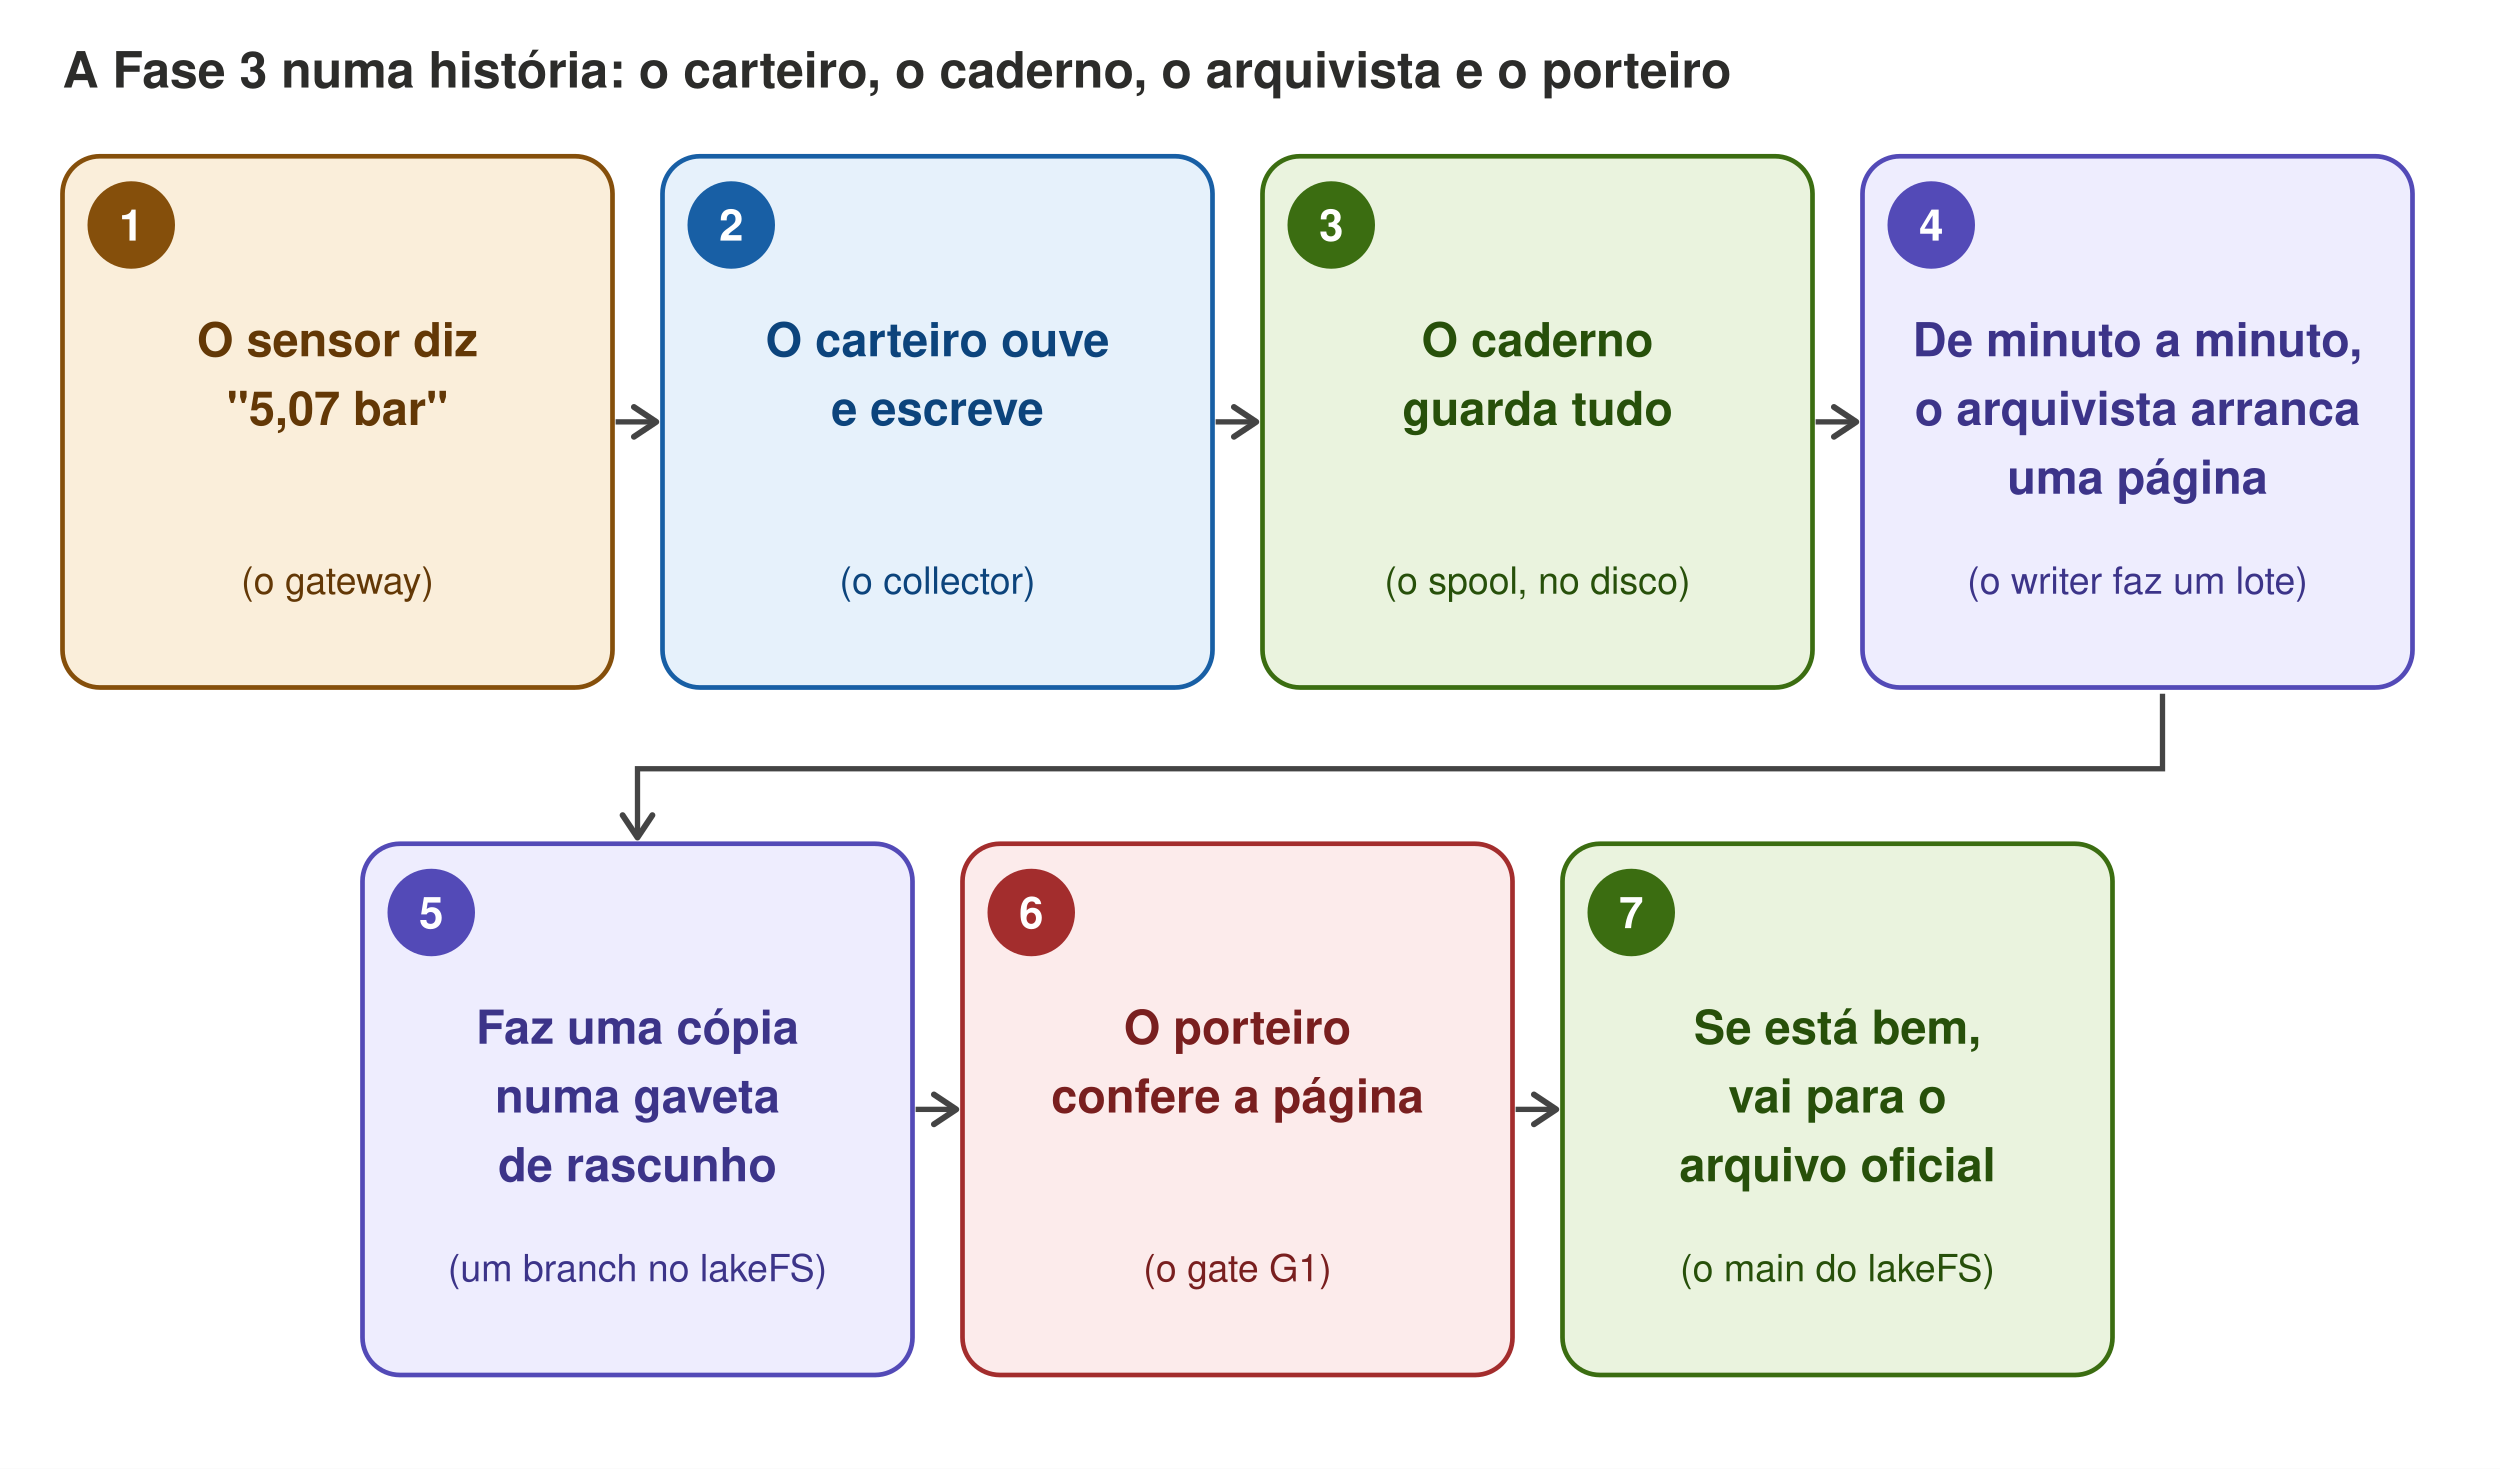
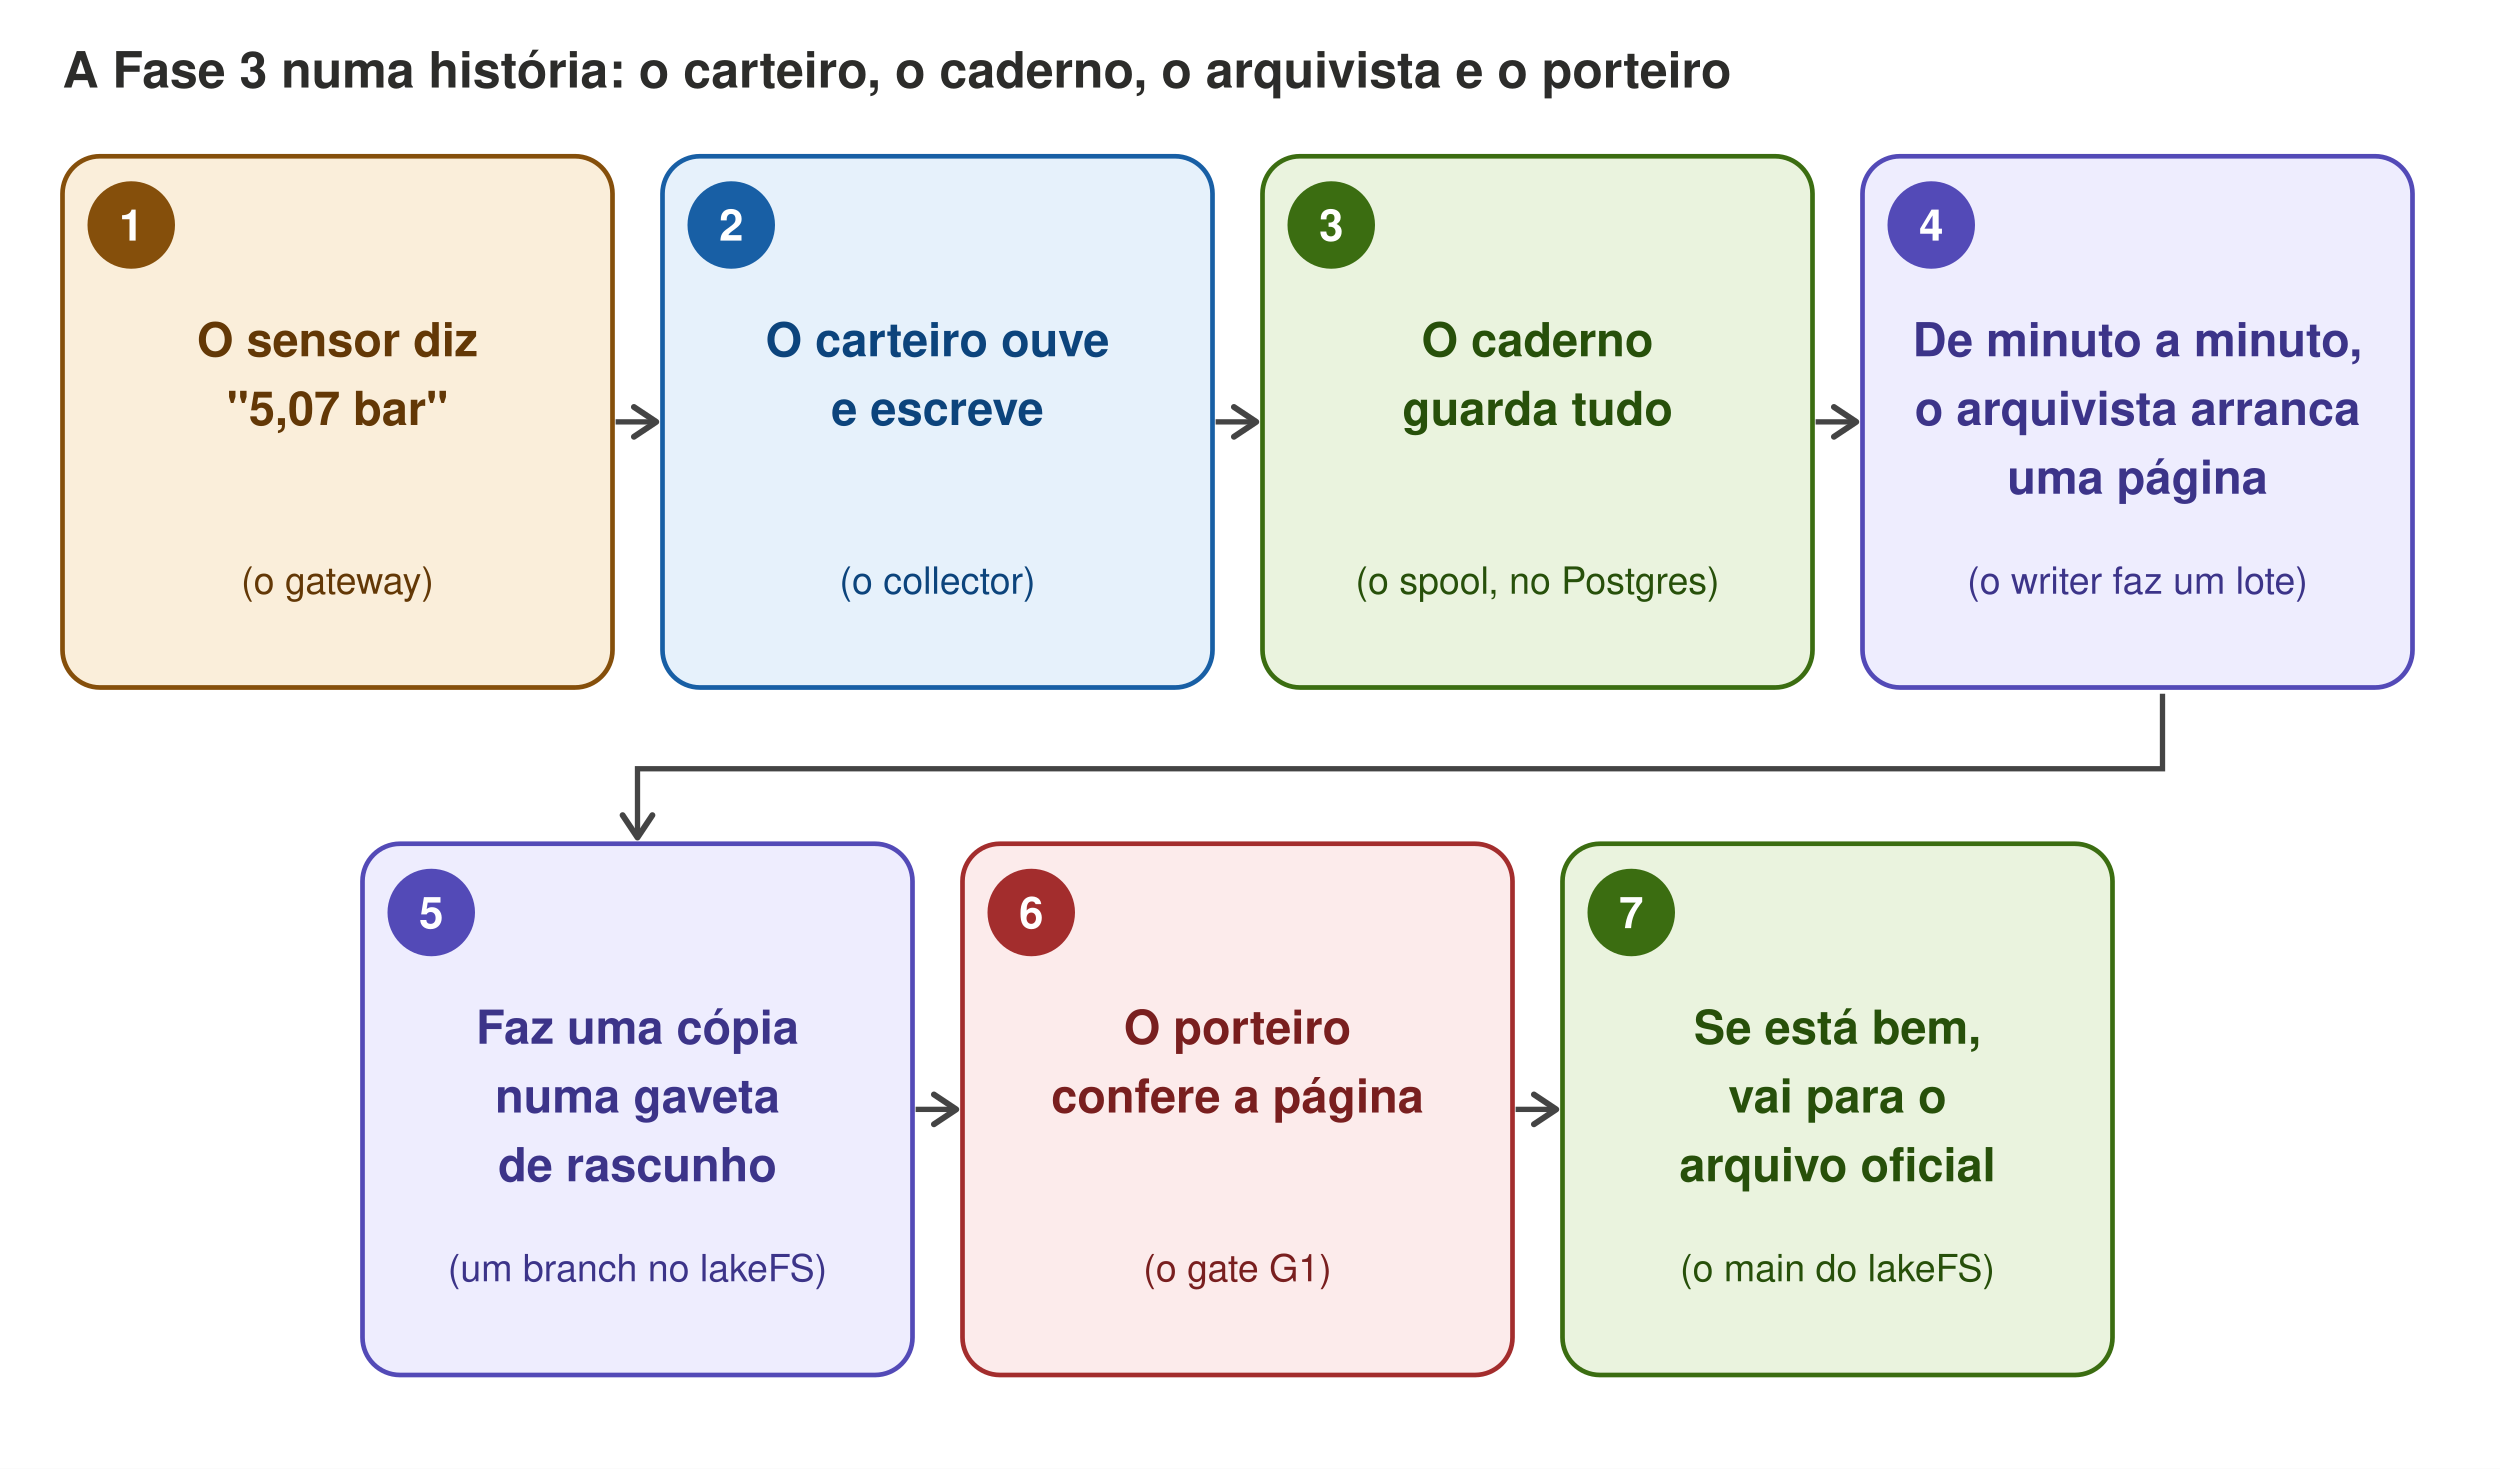
<svg xmlns="http://www.w3.org/2000/svg" viewBox="0 0 800 470" width="800" height="470" font-family="Helvetica, Arial, sans-serif" font-size="14">
  <defs>
    <marker id="a" viewBox="0 0 10 10" refX="8" refY="5" markerWidth="7" markerHeight="7" orient="auto-start-reverse">
      <path d="M2 1L8 5L2 9" fill="none" stroke="#444" stroke-width="1.6" stroke-linecap="round" stroke-linejoin="round" />
    </marker>
  </defs>
  <rect width="800" height="470" fill="#ffffff" />
  <text x="20" y="28" font-weight="bold" font-size="16" fill="#2c2c2a">A Fase 3 numa história: o carteiro, o caderno, o arquivista e o porteiro</text>
  <rect x="20" y="50" width="176" height="170" rx="12" fill="#faeeda" stroke="#854f0b" stroke-width="1.5" />
  <circle cx="42" cy="72" r="14" fill="#854f0b" />
  <text x="42" y="77" text-anchor="middle" font-size="14" font-weight="bold" fill="#fff">1</text>
  <text x="108.0" y="114" text-anchor="middle" font-size="15" font-weight="bold" fill="#633806">O sensor diz</text>
  <text x="108.0" y="136" text-anchor="middle" font-size="15" font-weight="bold" fill="#633806">"5,07 bar"</text>
  <text x="108.0" y="190" text-anchor="middle" font-size="12" fill="#633806">(o gateway)</text>
  <path d="M197 135 H210" stroke="#444" stroke-width="1.7" fill="none" marker-end="url(#a)" />
  <rect x="212" y="50" width="176" height="170" rx="12" fill="#e6f1fb" stroke="#185fa5" stroke-width="1.5" />
  <circle cx="234" cy="72" r="14" fill="#185fa5" />
  <text x="234" y="77" text-anchor="middle" font-size="14" font-weight="bold" fill="#fff">2</text>
  <text x="300.0" y="114" text-anchor="middle" font-size="15" font-weight="bold" fill="#0c447c">O carteiro ouve</text>
  <text x="300.0" y="136" text-anchor="middle" font-size="15" font-weight="bold" fill="#0c447c">e escreve</text>
  <text x="300.0" y="190" text-anchor="middle" font-size="12" fill="#0c447c">(o collector)</text>
  <path d="M389 135 H402" stroke="#444" stroke-width="1.7" fill="none" marker-end="url(#a)" />
  <rect x="404" y="50" width="176" height="170" rx="12" fill="#eaf3de" stroke="#3b6d11" stroke-width="1.5" />
  <circle cx="426" cy="72" r="14" fill="#3b6d11" />
  <text x="426" y="77" text-anchor="middle" font-size="14" font-weight="bold" fill="#fff">3</text>
  <text x="492.0" y="114" text-anchor="middle" font-size="15" font-weight="bold" fill="#27500a">O caderno</text>
  <text x="492.0" y="136" text-anchor="middle" font-size="15" font-weight="bold" fill="#27500a">guarda tudo</text>
-   <text x="492.0" y="190" text-anchor="middle" font-size="12" fill="#27500a">(o spool, no disco)</text>
+   <text x="492.0" y="190" text-anchor="middle" font-size="12" fill="#27500a">(o spool, no Postgres)</text>
  <path d="M581 135 H594" stroke="#444" stroke-width="1.7" fill="none" marker-end="url(#a)" />
  <rect x="596" y="50" width="176" height="170" rx="12" fill="#eeedfe" stroke="#534ab7" stroke-width="1.5" />
  <circle cx="618" cy="72" r="14" fill="#534ab7" />
  <text x="618" y="77" text-anchor="middle" font-size="14" font-weight="bold" fill="#fff">4</text>
  <text x="684.0" y="114" text-anchor="middle" font-size="15" font-weight="bold" fill="#3c3489">De minuto a minuto,</text>
  <text x="684.0" y="136" text-anchor="middle" font-size="15" font-weight="bold" fill="#3c3489">o arquivista arranca</text>
  <text x="684.0" y="158" text-anchor="middle" font-size="15" font-weight="bold" fill="#3c3489">uma página</text>
  <text x="684.0" y="190" text-anchor="middle" font-size="12" fill="#3c3489">(o writer faz um lote)</text>
  <rect x="116" y="270" width="176" height="170" rx="12" fill="#eeedfe" stroke="#534ab7" stroke-width="1.5" />
  <circle cx="138" cy="292" r="14" fill="#534ab7" />
  <text x="138" y="297" text-anchor="middle" font-size="14" font-weight="bold" fill="#fff">5</text>
  <text x="204.0" y="334" text-anchor="middle" font-size="15" font-weight="bold" fill="#3c3489">Faz uma cópia</text>
  <text x="204.0" y="356" text-anchor="middle" font-size="15" font-weight="bold" fill="#3c3489">numa gaveta</text>
  <text x="204.0" y="378" text-anchor="middle" font-size="15" font-weight="bold" fill="#3c3489">de rascunho</text>
  <text x="204.0" y="410" text-anchor="middle" font-size="12" fill="#3c3489">(um branch no lakeFS)</text>
  <path d="M293 355 H306" stroke="#444" stroke-width="1.7" fill="none" marker-end="url(#a)" />
  <rect x="308" y="270" width="176" height="170" rx="12" fill="#fcebeb" stroke="#a32d2d" stroke-width="1.5" />
  <circle cx="330" cy="292" r="14" fill="#a32d2d" />
  <text x="330" y="297" text-anchor="middle" font-size="14" font-weight="bold" fill="#fff">6</text>
  <text x="396.0" y="334" text-anchor="middle" font-size="15" font-weight="bold" fill="#791f1f">O porteiro</text>
  <text x="396.0" y="356" text-anchor="middle" font-size="15" font-weight="bold" fill="#791f1f">confere a página</text>
  <text x="396.0" y="410" text-anchor="middle" font-size="12" fill="#791f1f">(o gate G1)</text>
  <path d="M485 355 H498" stroke="#444" stroke-width="1.7" fill="none" marker-end="url(#a)" />
  <rect x="500" y="270" width="176" height="170" rx="12" fill="#eaf3de" stroke="#3b6d11" stroke-width="1.5" />
  <circle cx="522" cy="292" r="14" fill="#3b6d11" />
  <text x="522" y="297" text-anchor="middle" font-size="14" font-weight="bold" fill="#fff">7</text>
  <text x="588.0" y="334" text-anchor="middle" font-size="15" font-weight="bold" fill="#27500a">Se está bem,</text>
  <text x="588.0" y="356" text-anchor="middle" font-size="15" font-weight="bold" fill="#27500a">vai para o</text>
  <text x="588.0" y="378" text-anchor="middle" font-size="15" font-weight="bold" fill="#27500a">arquivo oficial</text>
  <text x="588.0" y="410" text-anchor="middle" font-size="12" fill="#27500a">(o main do lakeFS)</text>
  <path d="M692 222 V246 H204 V268" stroke="#444" stroke-width="1.7" fill="none" marker-end="url(#a)" />
</svg>
